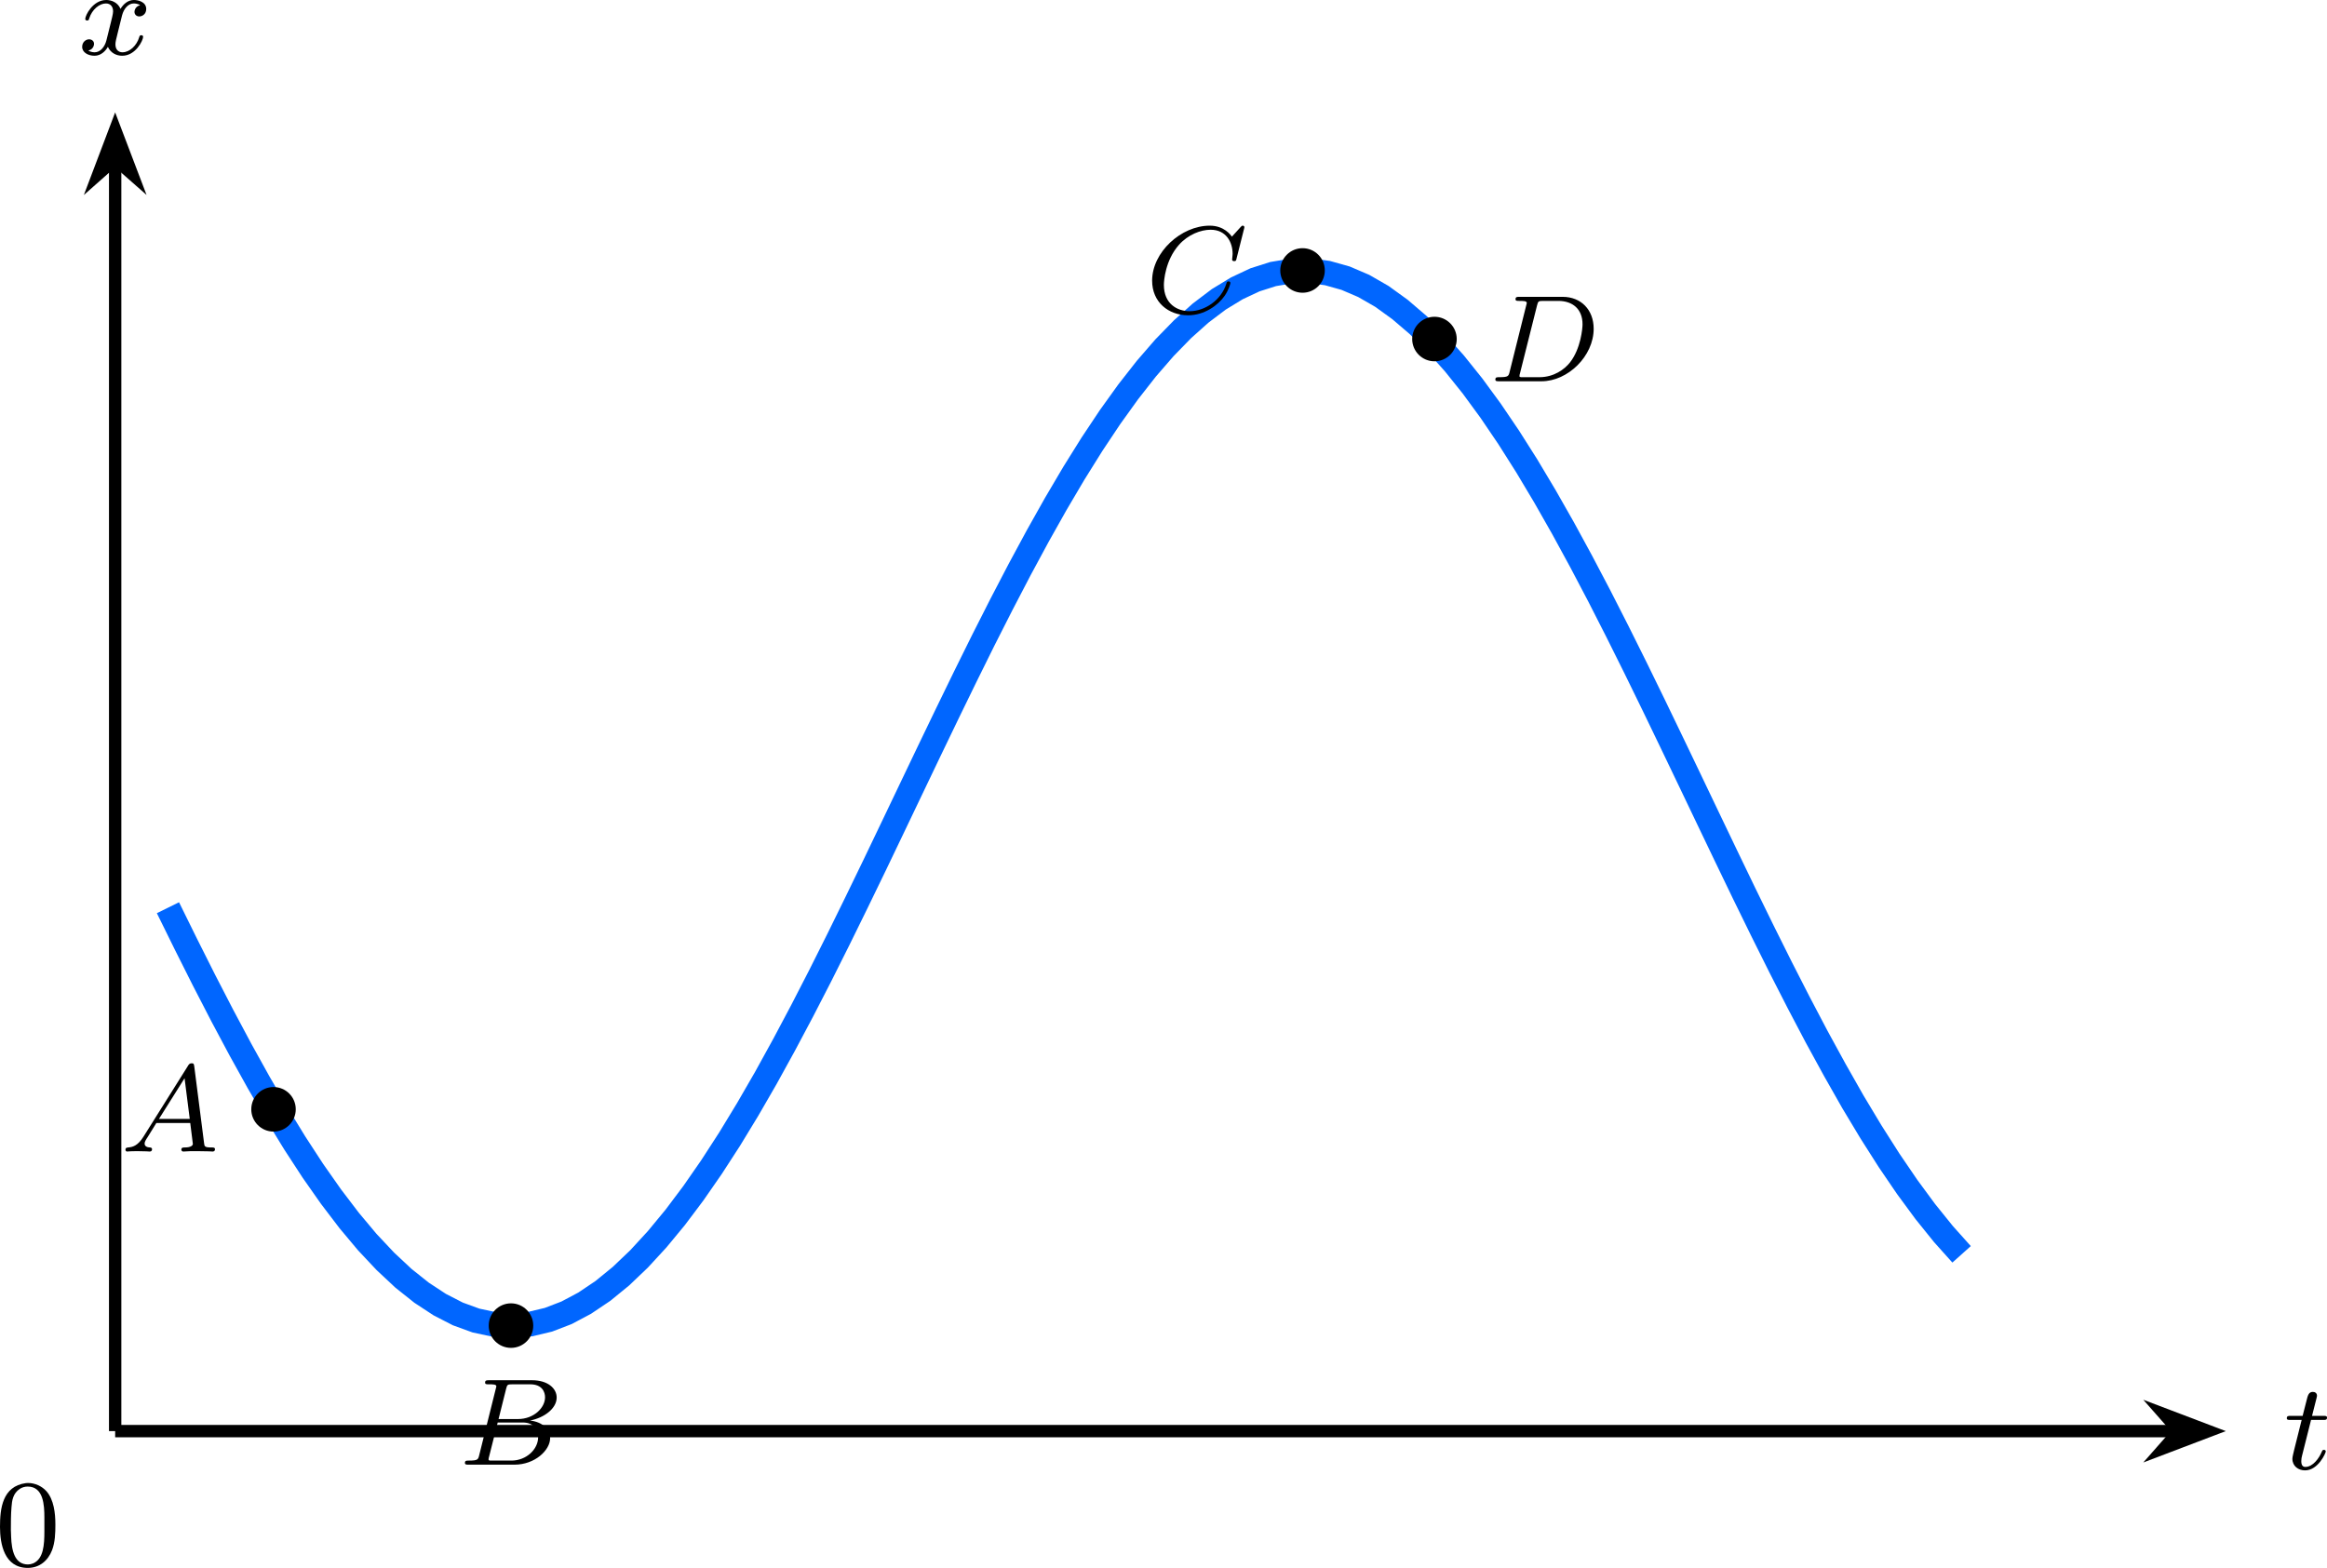
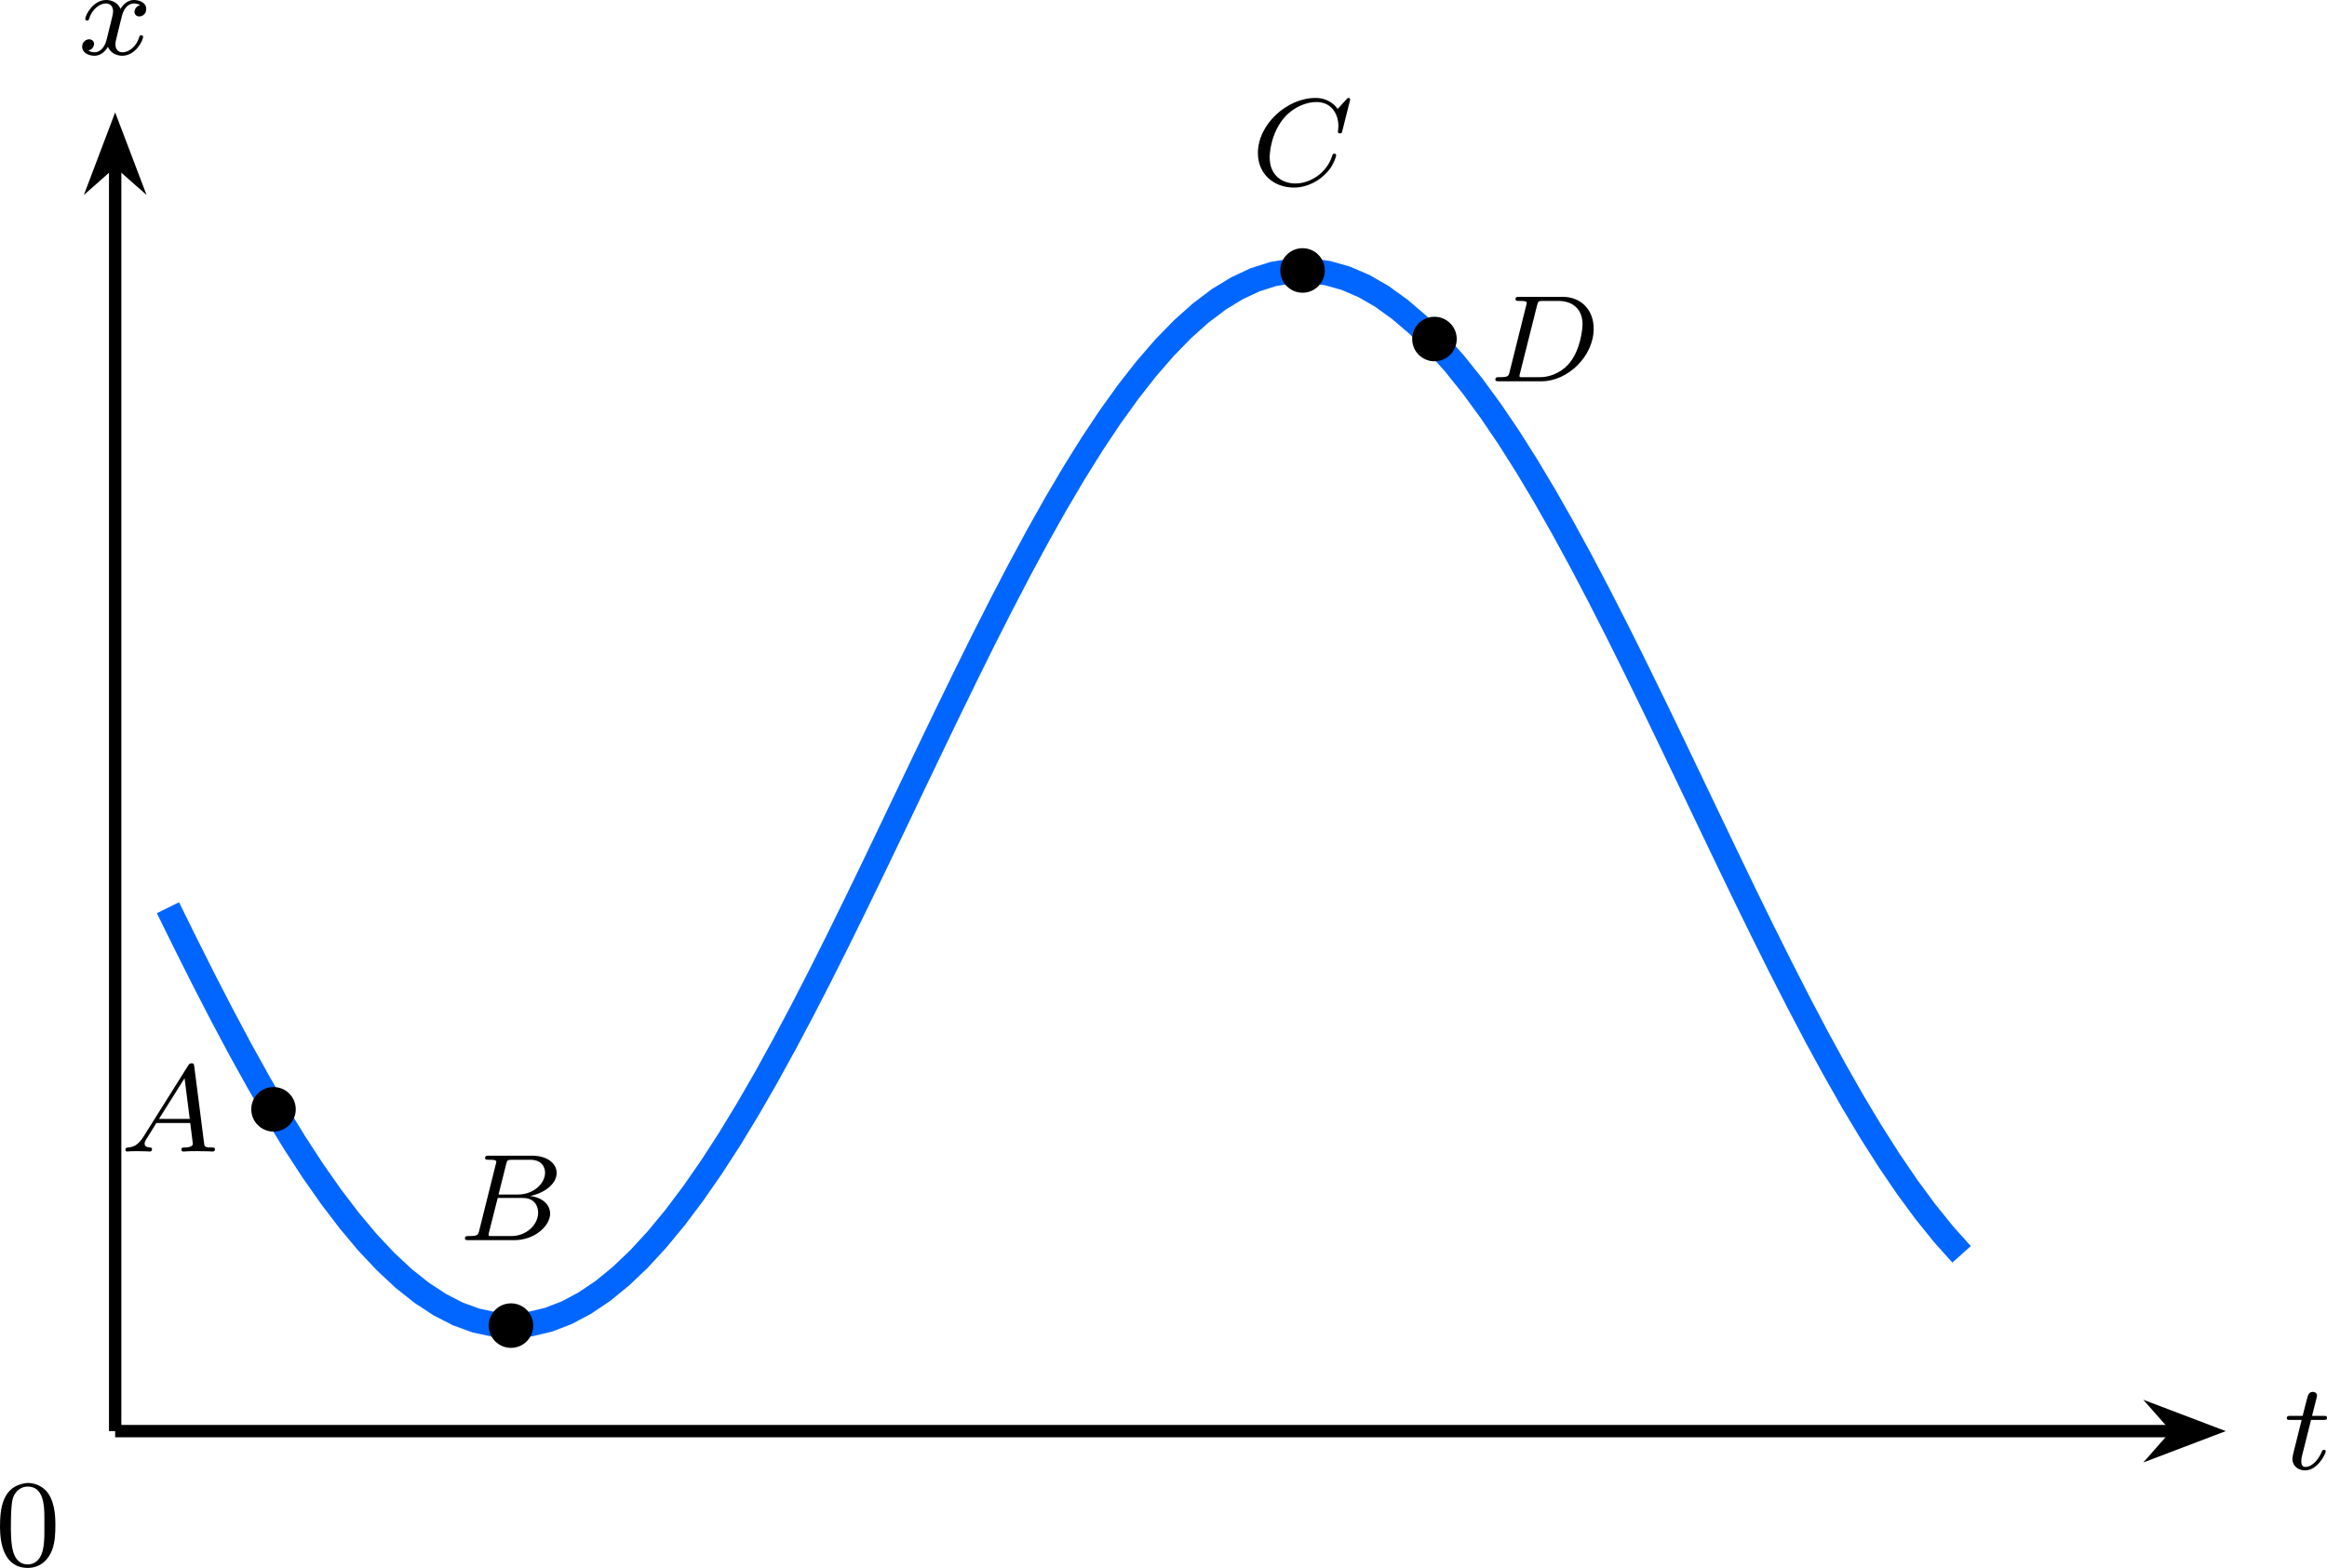
<svg xmlns="http://www.w3.org/2000/svg" xmlns:xlink="http://www.w3.org/1999/xlink" version="1.1" width="194.997pt" height="131.42pt" viewBox="-66.361 -66.772 149.997 101.092">
  <defs>
    <path id="g1-48" d="M1.993-5.308C.478-5.101 .327-3.666 .327-2.487C.327-1.379 .606 .159 2.12 .159C2.869 .159 3.419-.303 3.682-.98C3.881-1.506 3.897-2.08 3.897-2.638C3.897-3.363 3.802-4.248 3.316-4.79C3.021-5.117 2.574-5.316 2.136-5.316C2.088-5.316 2.04-5.316 1.993-5.308ZM1.036-2.088C1.028-2.152 1.028-2.216 1.028-2.279C1.028-2.774 1.028-3.268 1.068-3.754C1.1-4.2 1.164-4.647 1.61-4.941C1.761-5.037 1.937-5.085 2.112-5.085C3.132-5.085 3.188-3.889 3.188-3.084V-2.2C3.188-1.323 3.132-.43 2.471-.135C2.359-.088 2.24-.064 2.128-.064C1.267-.064 1.076-.964 1.044-1.857C1.044-1.937 1.044-2.008 1.036-2.088Z" />
    <path id="g0-65" d="M1.474-.948C1.108-.367 .781-.287 .494-.263C.414-.255 .319-.247 .319-.112C.319-.088 .335 0 .43 0C.502 0 .55-.024 1.108-.024C1.65-.024 1.833 0 1.873 0S2.032 0 2.032-.151C2.032-.255 1.929-.263 1.889-.263C1.722-.271 1.554-.335 1.554-.51C1.554-.63 1.618-.733 1.769-.964L2.311-1.841H4.495L4.663-.494C4.663-.383 4.519-.263 4.144-.263C4.025-.263 3.921-.263 3.921-.112C3.921-.104 3.929 0 4.057 0C4.136 0 4.439-.016 4.511-.024H5.013C5.731-.024 5.866 0 5.93 0C5.962 0 6.089 0 6.089-.151C6.089-.263 5.986-.263 5.858-.263C5.42-.263 5.412-.335 5.388-.534L4.758-5.46C4.734-5.635 4.726-5.691 4.591-5.691C4.447-5.691 4.4-5.611 4.352-5.531L1.474-.948ZM2.479-2.104L4.129-4.726L4.463-2.104H2.479Z" />
    <path id="g0-66" d="M1.347-.63C1.275-.327 1.259-.263 .669-.263C.518-.263 .422-.263 .422-.112C.422 0 .526 0 .662 0H3.618C4.933 0 5.914-.933 5.914-1.706C5.914-2.287 5.412-2.758 4.615-2.845C5.539-3.021 6.336-3.626 6.336-4.328C6.336-4.926 5.754-5.444 4.75-5.444H1.969C1.825-5.444 1.722-5.444 1.722-5.292C1.722-5.181 1.817-5.181 1.953-5.181C2.216-5.181 2.447-5.181 2.447-5.053C2.447-5.021 2.439-5.013 2.415-4.91L1.347-.63ZM2.59-2.941L3.076-4.886C3.148-5.157 3.156-5.181 3.483-5.181H4.631C5.412-5.181 5.587-4.67 5.587-4.344C5.587-3.666 4.862-2.941 3.842-2.941H2.59ZM2.04-.263C1.969-.279 1.945-.279 1.945-.335C1.945-.399 1.961-.462 1.977-.51L2.534-2.718H4.152C4.894-2.718 5.141-2.216 5.141-1.769C5.141-.988 4.376-.263 3.419-.263H2.04Z" />
    <path id="g0-67" d="M6.344-5.396C6.352-5.428 6.368-5.475 6.368-5.515C6.368-5.571 6.32-5.611 6.265-5.611S6.185-5.587 6.121-5.515L5.563-4.902C5.491-5.005 5.069-5.611 4.136-5.611C2.287-5.611 .422-3.897 .422-2.064C.422-.677 1.474 .167 2.742 .167C3.786 .167 4.67-.47 5.101-1.092C5.364-1.482 5.467-1.865 5.467-1.913C5.467-1.985 5.42-2.016 5.348-2.016C5.252-2.016 5.236-1.977 5.212-1.889C4.878-.789 3.802-.096 2.845-.096C2.032-.096 1.18-.574 1.18-1.793C1.18-2.048 1.267-3.379 2.152-4.376C2.75-5.045 3.563-5.348 4.192-5.348C5.197-5.348 5.611-4.543 5.611-3.786C5.611-3.674 5.579-3.523 5.579-3.427C5.579-3.324 5.683-3.324 5.715-3.324C5.818-3.324 5.834-3.355 5.866-3.499L6.344-5.396Z" />
    <path id="g0-68" d="M1.331-.63C1.259-.327 1.243-.263 .654-.263C.502-.263 .406-.263 .406-.112C.406 0 .51 0 .646 0H3.387C5.069 0 6.743-1.61 6.743-3.387C6.743-4.607 5.93-5.444 4.742-5.444H1.953C1.809-5.444 1.706-5.444 1.706-5.292C1.706-5.181 1.801-5.181 1.937-5.181C2.2-5.181 2.431-5.181 2.431-5.053C2.431-5.021 2.423-5.013 2.399-4.91L1.331-.63ZM3.092-4.886C3.164-5.157 3.172-5.181 3.499-5.181H4.463C5.396-5.181 6.025-4.647 6.025-3.674C6.025-3.411 5.914-2.112 5.22-1.219C4.87-.773 4.184-.263 3.244-.263H2.056C1.985-.279 1.961-.279 1.961-.335C1.961-.399 1.977-.462 1.993-.51L3.092-4.886Z" />
    <path id="g0-116" d="M1.761-3.172H2.542C2.694-3.172 2.79-3.172 2.79-3.324C2.79-3.435 2.686-3.435 2.55-3.435H1.825L2.112-4.567C2.144-4.686 2.144-4.726 2.144-4.734C2.144-4.902 2.016-4.981 1.881-4.981C1.61-4.981 1.554-4.766 1.467-4.407L1.219-3.435H.454C.303-3.435 .199-3.435 .199-3.284C.199-3.172 .303-3.172 .438-3.172H1.156L.677-1.259C.63-1.06 .558-.781 .558-.669C.558-.191 .948 .08 1.371 .08C2.224 .08 2.71-1.044 2.71-1.14C2.71-1.227 2.638-1.243 2.59-1.243C2.503-1.243 2.495-1.211 2.439-1.092C2.279-.709 1.881-.143 1.395-.143C1.227-.143 1.132-.255 1.132-.518C1.132-.669 1.156-.757 1.18-.861L1.761-3.172Z" />
    <path id="g0-120" d="M3.993-3.18C3.642-3.092 3.626-2.782 3.626-2.75C3.626-2.574 3.762-2.455 3.937-2.455S4.384-2.59 4.384-2.933C4.384-3.387 3.881-3.515 3.587-3.515C3.212-3.515 2.909-3.252 2.726-2.941C2.55-3.363 2.136-3.515 1.809-3.515C.94-3.515 .454-2.519 .454-2.295C.454-2.224 .51-2.192 .574-2.192C.669-2.192 .685-2.232 .709-2.327C.893-2.909 1.371-3.292 1.785-3.292C2.096-3.292 2.248-3.068 2.248-2.782C2.248-2.622 2.152-2.256 2.088-2C2.032-1.769 1.857-1.06 1.817-.909C1.706-.478 1.419-.143 1.06-.143C1.028-.143 .821-.143 .654-.255C1.02-.343 1.02-.677 1.02-.685C1.02-.869 .877-.98 .701-.98C.486-.98 .255-.797 .255-.494C.255-.128 .646 .08 1.052 .08C1.474 .08 1.769-.239 1.913-.494C2.088-.104 2.455 .08 2.837 .08C3.706 .08 4.184-.917 4.184-1.14C4.184-1.219 4.121-1.243 4.065-1.243C3.969-1.243 3.953-1.188 3.929-1.108C3.77-.574 3.316-.143 2.853-.143C2.59-.143 2.399-.319 2.399-.654C2.399-.813 2.447-.996 2.558-1.443C2.614-1.682 2.79-2.383 2.829-2.534C2.941-2.949 3.22-3.292 3.579-3.292C3.618-3.292 3.826-3.292 3.993-3.18Z" />
  </defs>
  <g id="page1">
    <path d="M-58.938 25.5V-56.316" stroke="#000" fill="none" stroke-width=".797" stroke-miterlimit="10" />
    <path d="M-58.938-58.402L-60.012-55.566L-58.938-56.516L-57.859-55.566Z" />
    <path d="M-58.938-58.402L-60.012-55.566L-58.938-56.516L-57.859-55.566Z" stroke="#000" fill="none" stroke-width=".797" stroke-miterlimit="10" />
    <g transform="matrix(1 0 0 1 -2.3835 -88.7585)">
      <use x="-58.936" y="25.501" xlink:href="#g0-120" />
    </g>
    <path d="M-58.938 25.5H73.906" stroke="#000" fill="none" stroke-width=".797" stroke-miterlimit="10" />
    <path d="M75.992 25.5L73.156 24.422L74.106 25.5L73.156 26.578Z" />
    <path d="M75.992 25.5L73.156 24.422L74.106 25.5L73.156 26.578Z" stroke="#000" fill="none" stroke-width=".797" stroke-miterlimit="10" />
    <g transform="matrix(1 0 0 1 139.7826 2.4511)">
      <use x="-58.936" y="25.501" xlink:href="#g0-116" />
    </g>
    <path d="M-55.535-8.246L-54.367-5.875L-53.199-3.551L-52.031-1.289L-50.863 .902L-49.695 3.008L-48.527 5.019L-47.359 6.926L-46.191 8.719L-45.023 10.383L-43.855 11.918L-42.688 13.312L-41.52 14.555L-40.352 15.648L-39.184 16.578L-38.016 17.344L-36.848 17.945L-35.68 18.371L-34.512 18.621L-33.344 18.695L-32.176 18.598L-31.008 18.32L-29.84 17.871L-28.672 17.25L-27.504 16.465L-26.336 15.512L-25.168 14.398L-24.004 13.133L-22.836 11.719L-21.668 10.164L-20.5 8.48L-19.332 6.676L-18.164 4.754L-16.996 2.731L-15.828 .609L-14.66-1.59L-13.492-3.859L-12.324-6.191L-11.156-8.57L-9.988-10.98L-8.82-13.418L-7.652-15.863L-6.484-18.305L-5.316-20.73L-4.148-23.129L-2.981-25.488L-1.812-27.793L-.644-30.035L.523-32.199L1.691-34.277L2.859-36.258L4.027-38.129L5.195-39.883L6.363-41.508L7.531-43L8.699-44.348L9.867-45.547L11.035-46.59L12.203-47.473L13.371-48.184L14.535-48.73L15.703-49.102L16.871-49.297L18.039-49.32L19.207-49.164L20.375-48.836L21.543-48.336L22.711-47.664L23.879-46.82L25.047-45.82L26.215-44.656L27.383-43.348L28.551-41.891L29.719-40.297L30.887-38.574L32.055-36.73L33.223-34.773L34.391-32.719L35.559-30.574L36.727-28.352L37.895-26.059L39.062-23.715L40.23-21.324L41.398-18.902L42.566-16.465L43.734-14.02L44.902-11.582L46.07-9.16L47.238-6.773L48.406-4.43L49.574-2.144L50.742 .078L51.91 2.215L53.074 4.266L54.242 6.211L55.41 8.047L56.578 9.762L57.746 11.348L58.914 12.797L60.082 14.102" stroke="#06f" fill="none" stroke-width="1.594" stroke-miterlimit="10" />
    <path d="M-47.297 4.75C-47.297 3.957-47.938 3.316-48.73 3.316C-49.523 3.316-50.164 3.957-50.164 4.75S-49.523 6.188-48.73 6.188C-47.938 6.188-47.297 5.543-47.297 4.75Z" />
    <g transform="matrix(1 0 0 1 .3429 -18.02667)">
      <use x="-58.936" y="25.501" xlink:href="#g0-65" />
    </g>
    <path d="M-31.988 18.699C-31.988 17.906-32.633 17.262-33.422 17.262C-34.215 17.262-34.859 17.906-34.859 18.699S-34.215 20.133-33.422 20.133C-32.633 20.133-31.988 19.492-31.988 18.699Z" />
-     <g transform="matrix(1 0 0 1 22.1219 2.1622)">
+     <g transform="matrix(1 0 0 1 22.1219 -12.3146)">
      <use x="-58.936" y="25.501" xlink:href="#g0-66" />
    </g>
    <path d="M19.035-49.336C19.035-50.125 18.395-50.77 17.602-50.77C16.809-50.77 16.164-50.125 16.164-49.336C16.164-48.543 16.809-47.898 17.602-47.898C18.395-47.898 19.035-48.543 19.035-49.336Z" />
-     <g transform="matrix(1 0 0 1 66.41841 -72.1121)">
+     <g transform="matrix(1 0 0 1 73.2368 -80.3468)">
      <use x="-58.936" y="25.501" xlink:href="#g0-67" />
    </g>
    <path d="M27.539-44.914C27.539-45.703 26.898-46.348 26.105-46.348C25.312-46.348 24.668-45.703 24.668-44.914C24.668-44.121 25.312-43.477 26.105-43.477C26.898-43.477 27.539-44.121 27.539-44.914Z" />
    <g transform="matrix(1 0 0 1 88.5592 -67.6904)">
      <use x="-58.936" y="25.501" xlink:href="#g0-68" />
    </g>
    <g transform="matrix(1 0 0 1 -7.7521 8.6596)">
      <use x="-58.936" y="25.501" xlink:href="#g1-48" />
    </g>
  </g>
</svg>
